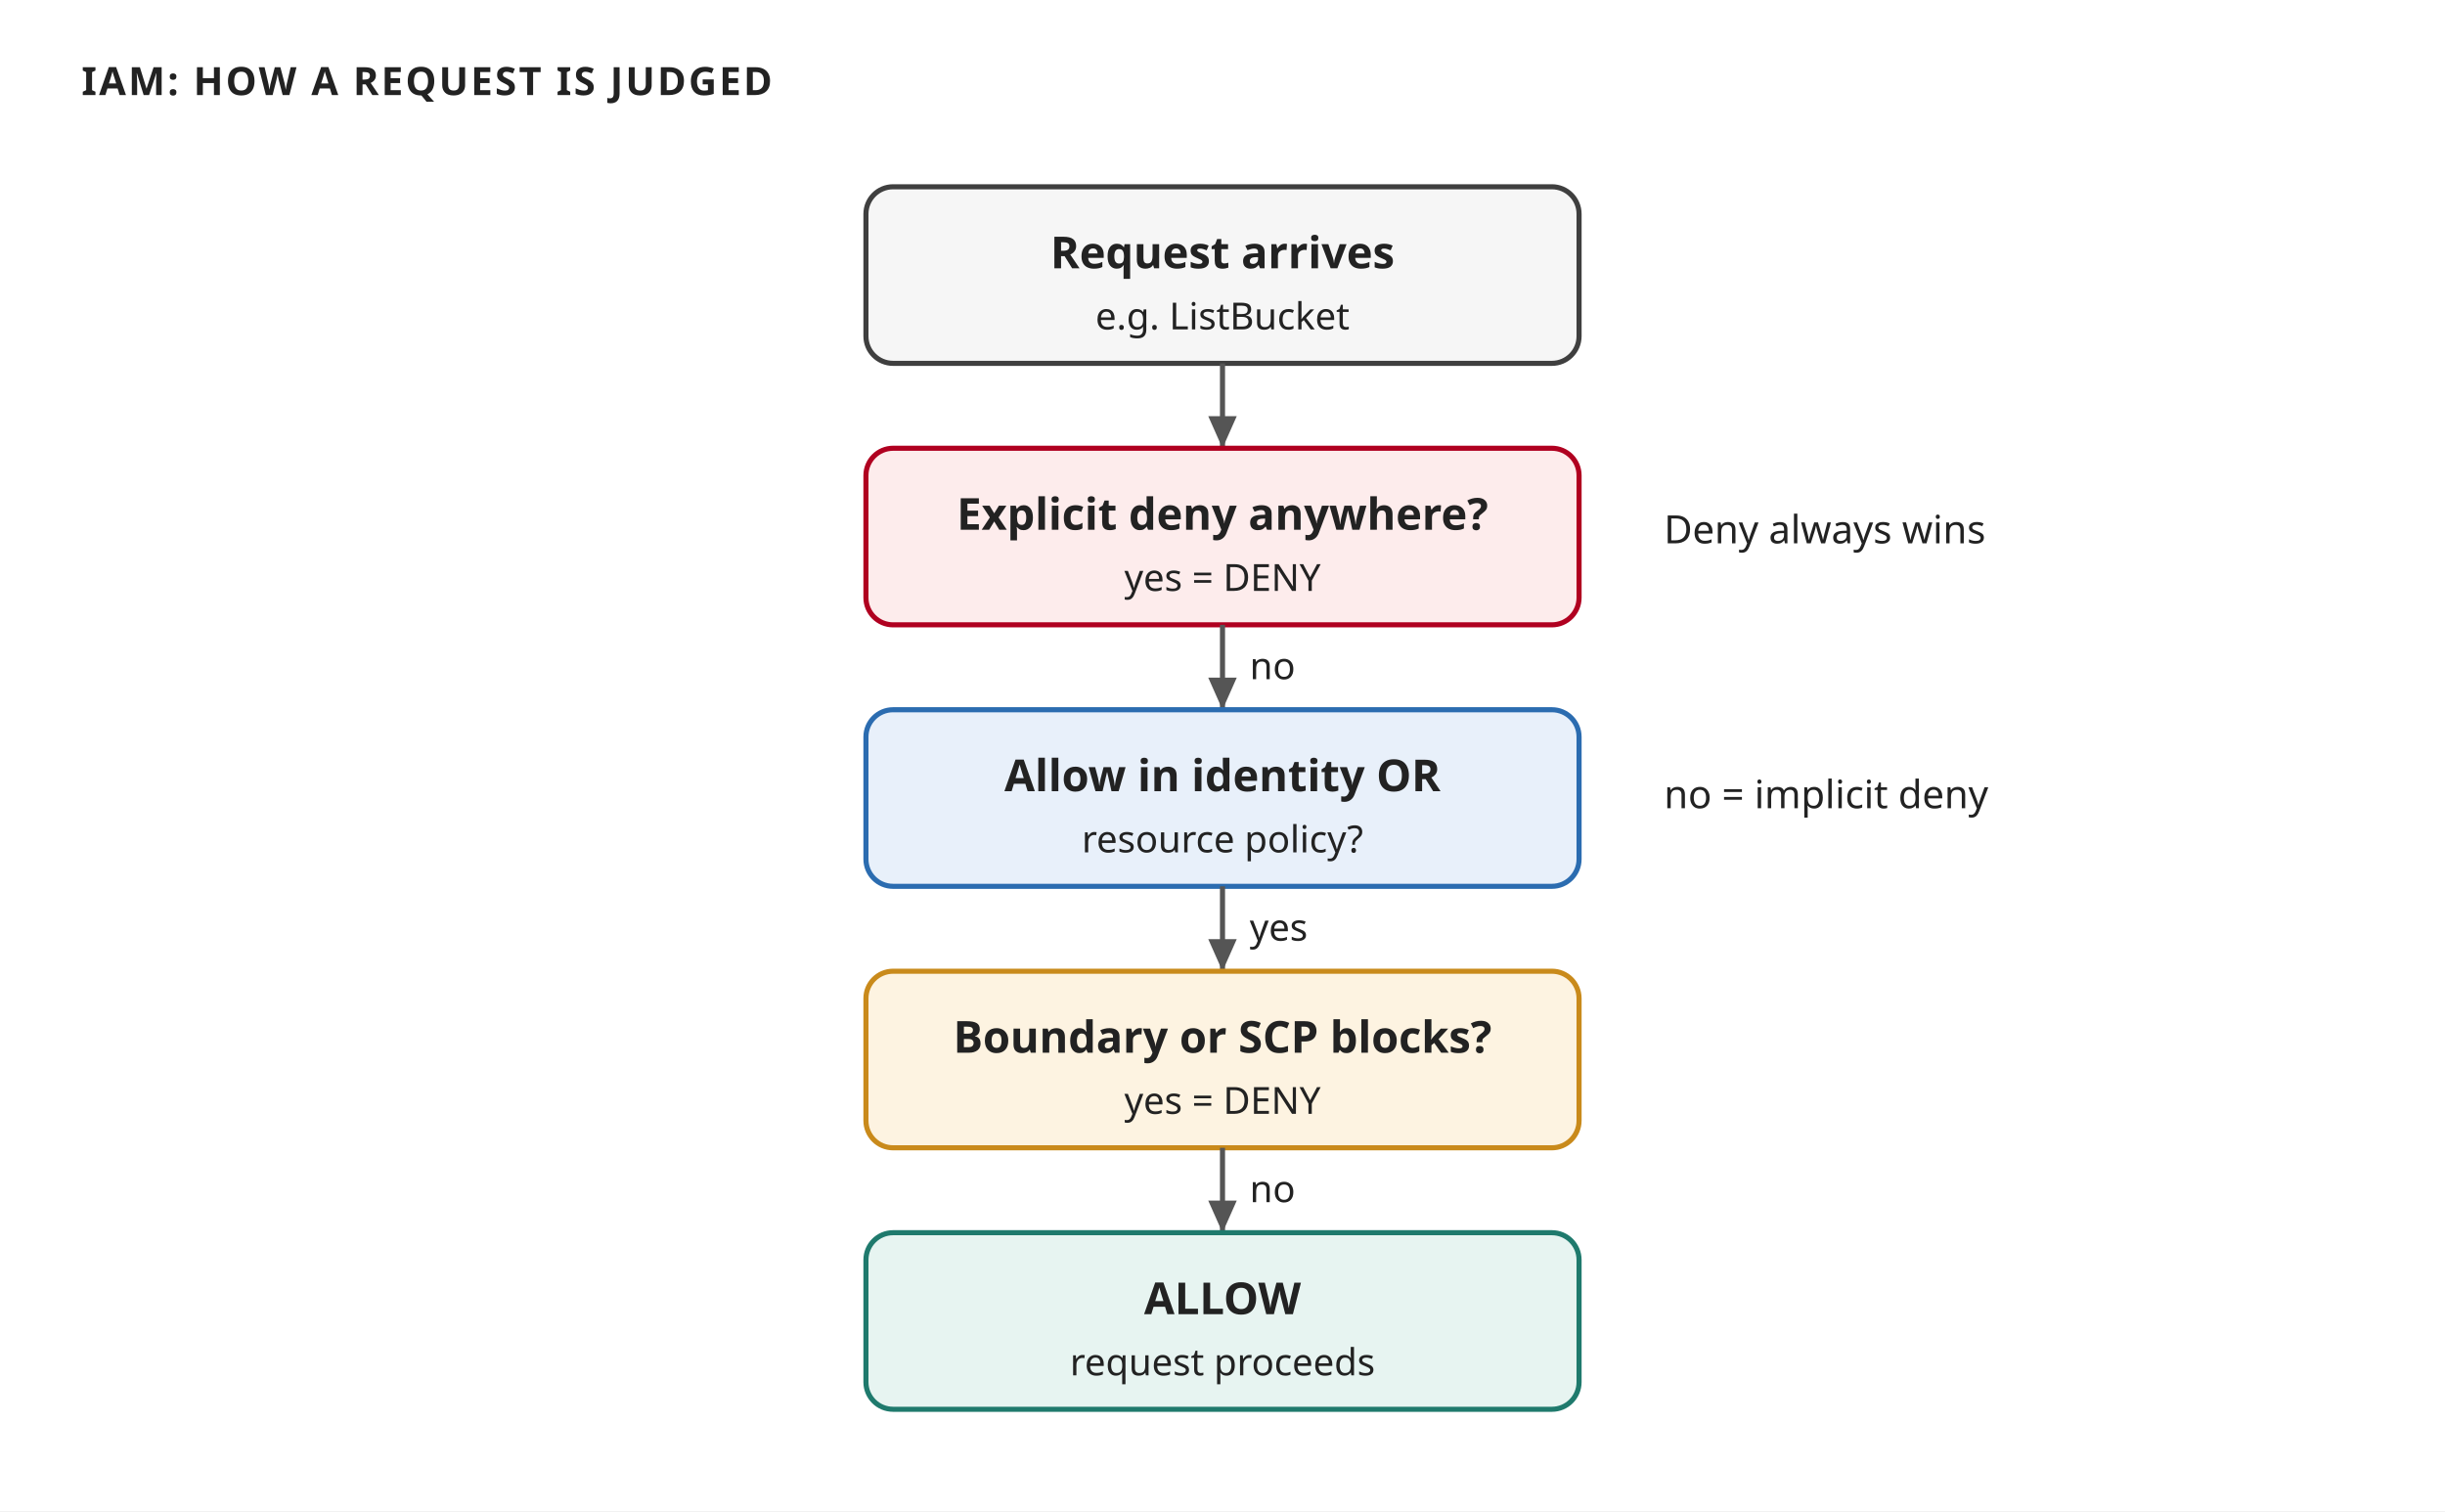
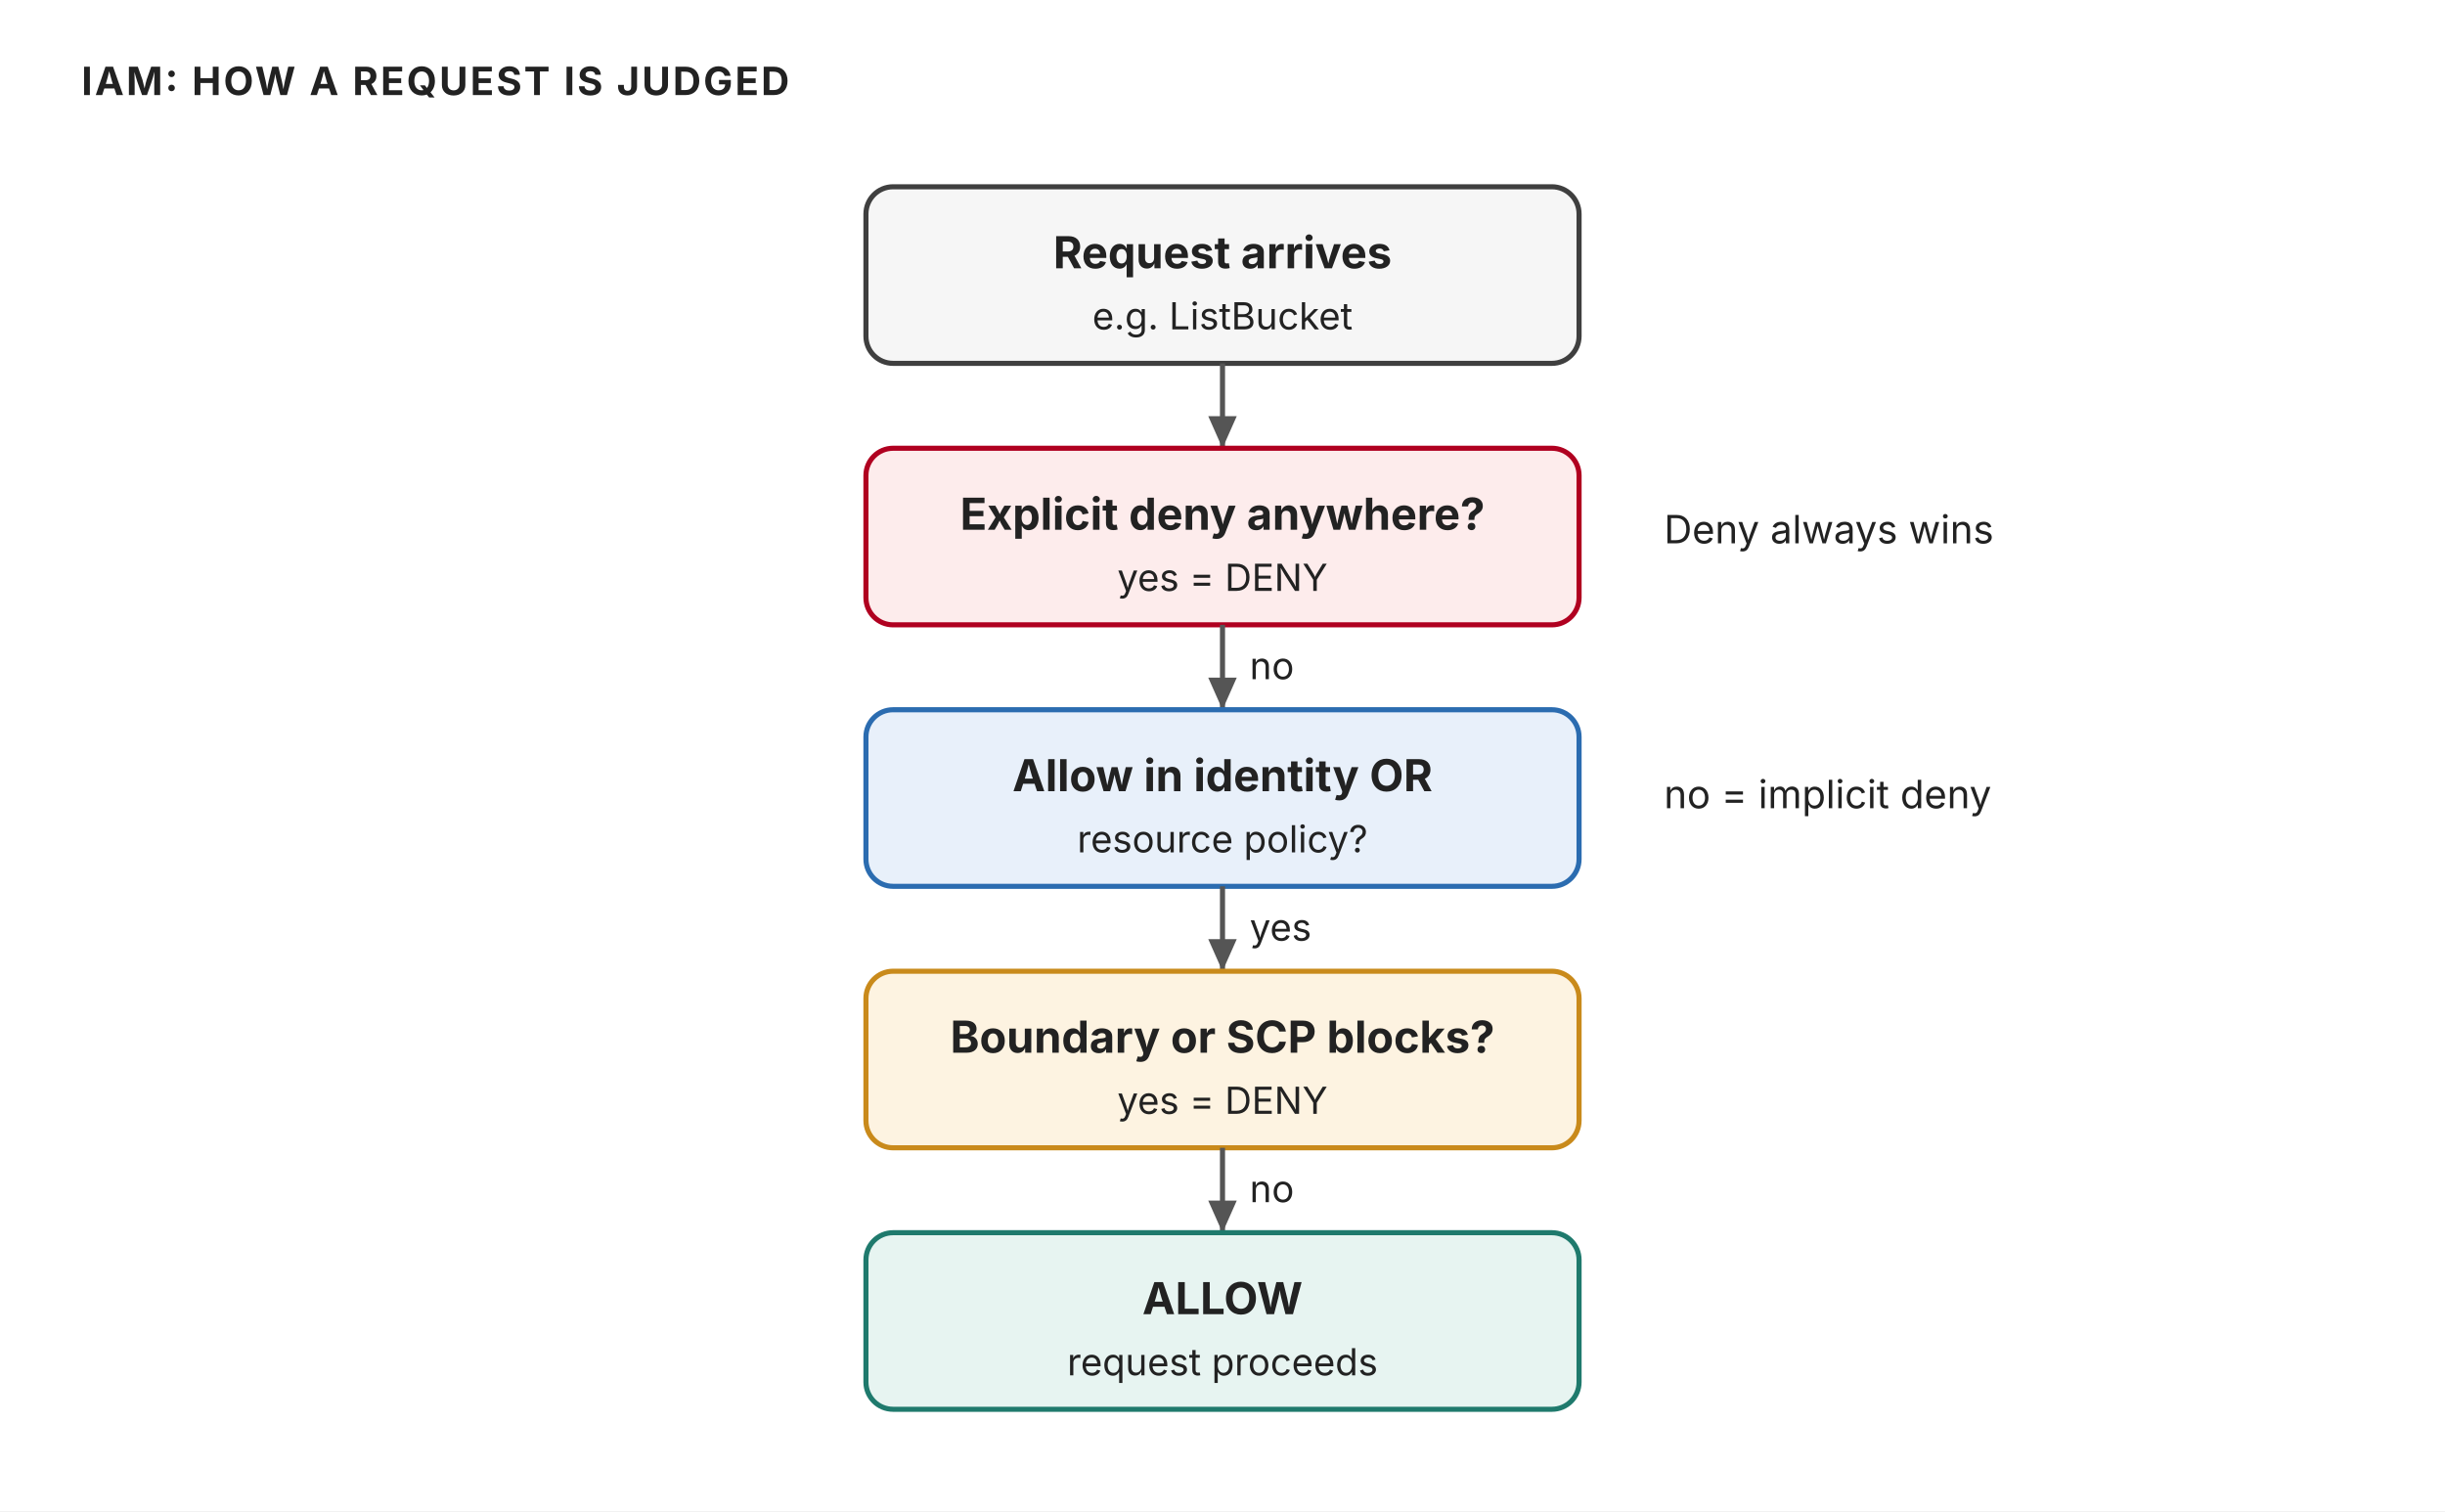
<svg xmlns="http://www.w3.org/2000/svg" width="720" height="445" viewBox="0 0 720 445" role="img" aria-label="IAM policy evaluation order: explicit deny first, then an allow must exist, then boundaries and service control policies can still block">
-   <style>text{font-family:'Trebuchet MS', Verdana, sans-serif;fill:#222222;}</style>
+   <style>text{font-family:"Anthropic Sans",Inter,"Source Sans 3","IBM Plex Sans",sans-serif;fill:#222222}</style>
  <rect width="720" height="445" fill="#ffffff" />
  <defs>
    <marker id="ar" viewBox="0 0 10 10" refX="9" refY="5" markerWidth="7" markerHeight="7" orient="auto-start-reverse">
      <path d="M 0 1 L 9 5 L 0 9 z" fill="#555555" />
    </marker>
  </defs>
  <text x="24" y="28" font-size="11.5" fill="#555555" font-weight="700" letter-spacing="0.06em">IAM: HOW A REQUEST IS JUDGED</text>
  <rect x="255" y="55" width="210" height="52" rx="8" fill="#f6f6f6" stroke="#3f3f3f" stroke-width="1.5" />
  <text x="360.0" y="79.0" font-size="13" text-anchor="middle" font-weight="700">Request arrives</text>
  <text x="360.0" y="97.0" font-size="11" fill="#555555" text-anchor="middle">e.g. ListBucket</text>
  <line x1="360" y1="107" x2="360" y2="132" stroke="#555" stroke-width="1.5" marker-end="url(#ar)" />
  <rect x="255" y="132" width="210" height="52" rx="8" fill="#fdecec" stroke="#b00020" stroke-width="1.5" />
  <text x="360.0" y="156.0" font-size="13" text-anchor="middle" font-weight="700">Explicit deny anywhere?</text>
  <text x="360.0" y="174.0" font-size="11" fill="#555555" text-anchor="middle">yes = DENY</text>
  <line x1="360" y1="184" x2="360" y2="209" stroke="#555" stroke-width="1.5" marker-end="url(#ar)" />
  <text x="368" y="200" font-size="11" fill="#555555">no</text>
  <rect x="255" y="209" width="210" height="52" rx="8" fill="#e8f0fa" stroke="#2b6cb0" stroke-width="1.5" />
  <text x="360.0" y="233.0" font-size="13" text-anchor="middle" font-weight="700">Allow in identity OR</text>
  <text x="360.0" y="251.0" font-size="11" fill="#555555" text-anchor="middle">resource policy?</text>
  <line x1="360" y1="261" x2="360" y2="286" stroke="#555" stroke-width="1.5" marker-end="url(#ar)" />
  <text x="368" y="277" font-size="11" fill="#555555">yes</text>
  <rect x="255" y="286" width="210" height="52" rx="8" fill="#fdf3e1" stroke="#c98a1b" stroke-width="1.5" />
  <text x="360.0" y="310.0" font-size="13" text-anchor="middle" font-weight="700">Boundary or SCP blocks?</text>
  <text x="360.0" y="328.0" font-size="11" fill="#555555" text-anchor="middle">yes = DENY</text>
  <line x1="360" y1="338" x2="360" y2="363" stroke="#555" stroke-width="1.5" marker-end="url(#ar)" />
  <text x="368" y="354" font-size="11" fill="#555555">no</text>
  <rect x="255" y="363" width="210" height="52" rx="8" fill="#e7f4f1" stroke="#1f7a6d" stroke-width="1.5" />
  <text x="360.0" y="387.0" font-size="13" text-anchor="middle" font-weight="700">ALLOW</text>
  <text x="360.0" y="405.0" font-size="11" fill="#555555" text-anchor="middle">request proceeds</text>
  <text x="490" y="160" font-size="11.5" fill="#555555">Deny always wins</text>
  <text x="490" y="238" font-size="11.5" fill="#b00020">no = implicit deny</text>
</svg>
